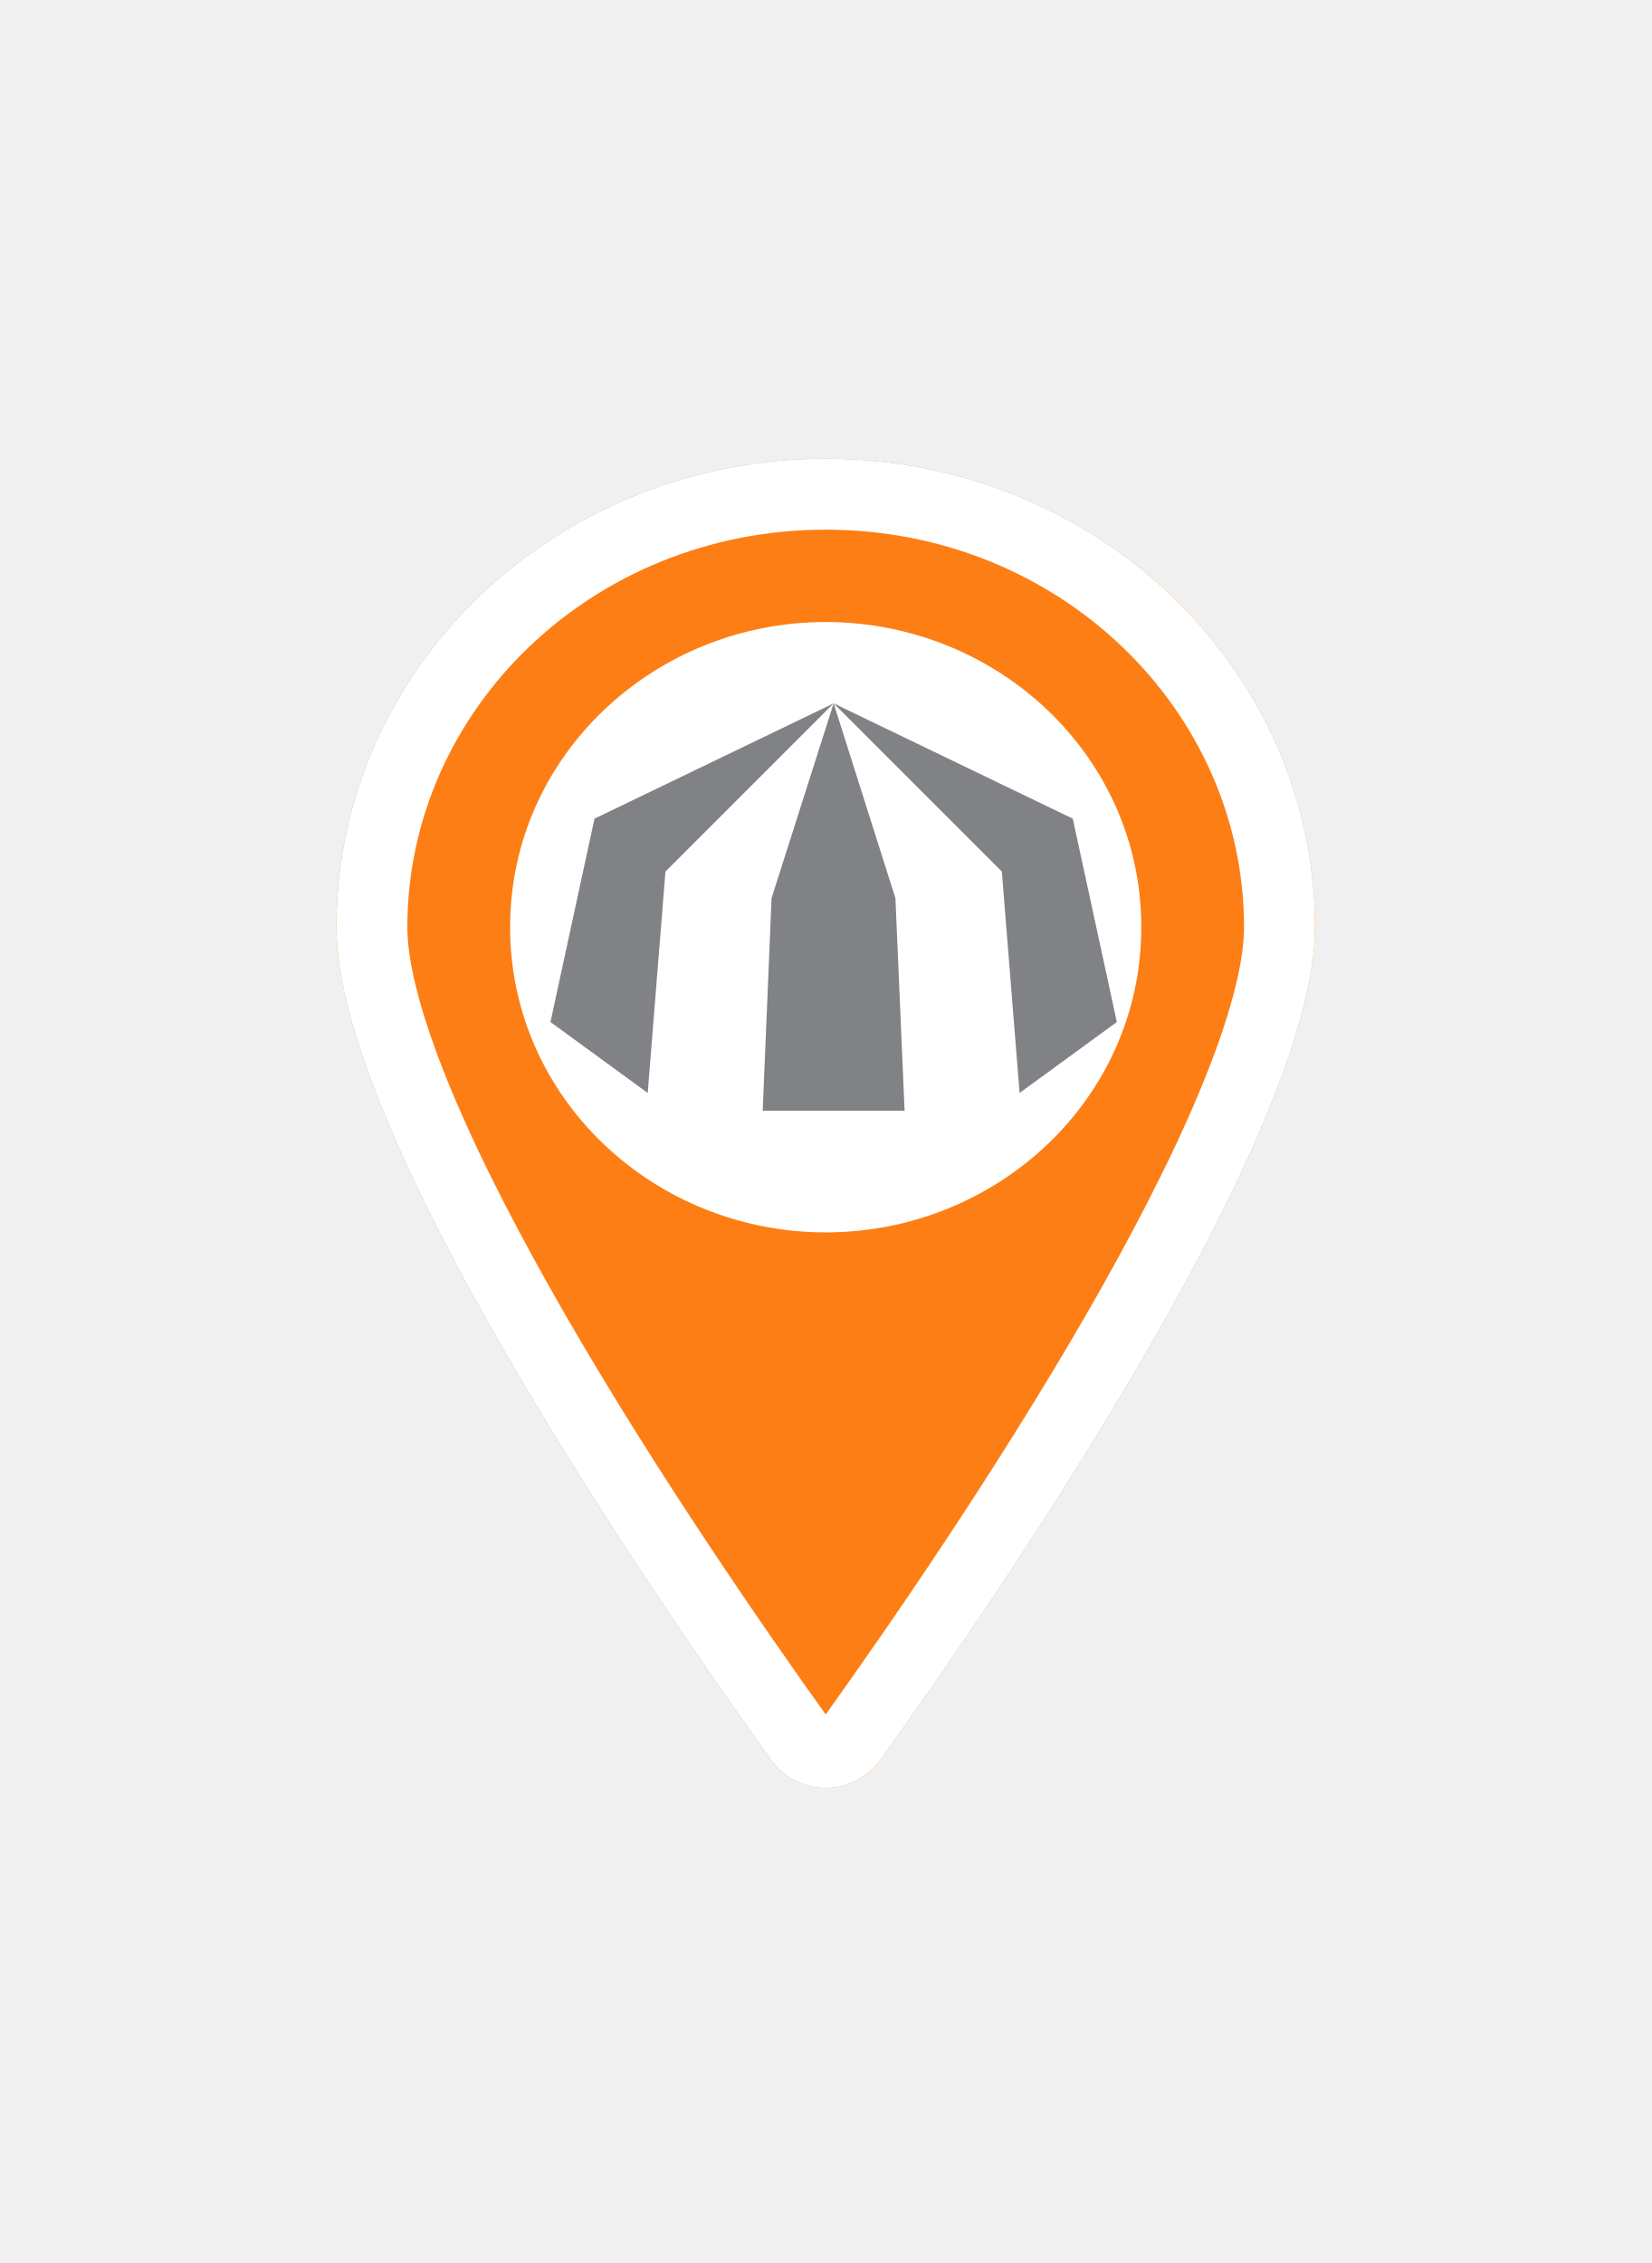
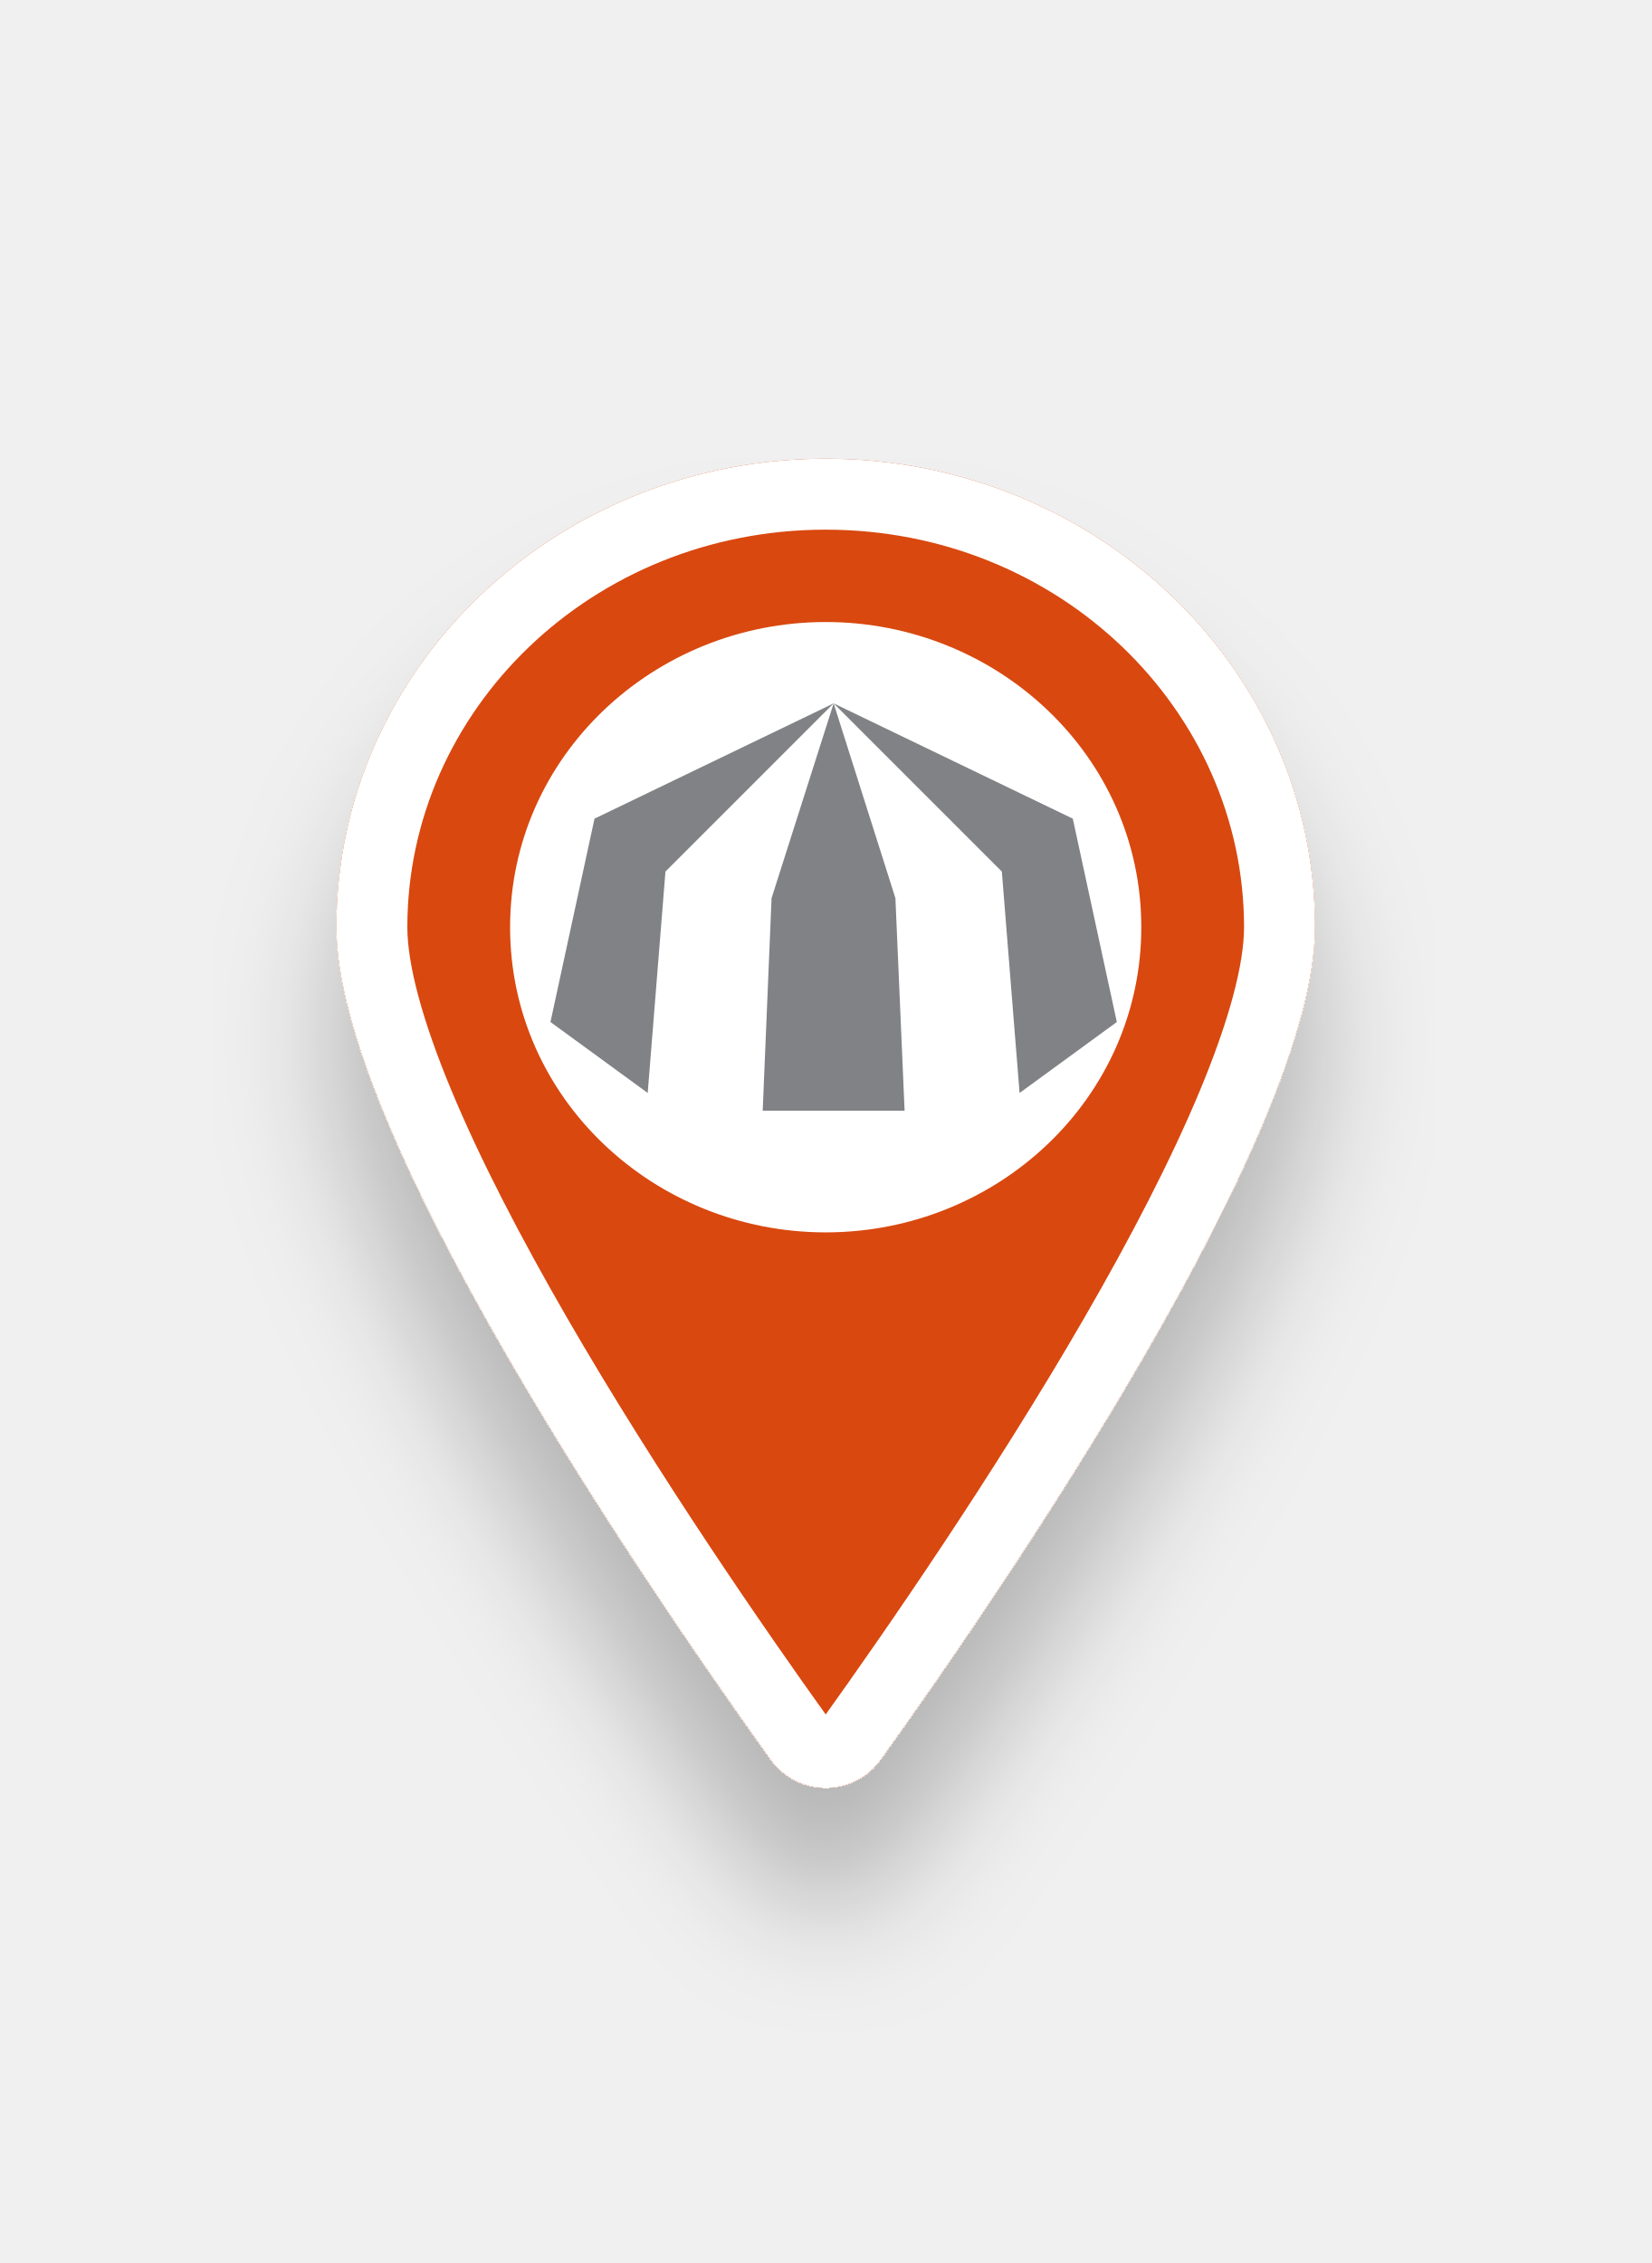
<svg xmlns="http://www.w3.org/2000/svg" width="54" height="74" viewBox="0 0 54 74" fill="none">
-   <mask id="path-1-inside-1_257_590" fill="white">
-     <path fill-rule="evenodd" clip-rule="evenodd" d="M28.808 57.524C32.995 51.678 43 37.009 43 30.319C43 21.859 35.837 15 27 15C18.163 15 11 21.859 11 30.319C11 37.009 21.005 51.678 25.192 57.524C26.089 58.777 27.911 58.777 28.808 57.524ZM27 37.979C31.418 37.979 35 34.549 35 30.319C35 26.089 31.418 22.66 27 22.66C22.582 22.66 19 26.089 19 30.319C19 34.549 22.582 37.979 27 37.979Z" />
-   </mask>
-   <path fill-rule="evenodd" clip-rule="evenodd" d="M28.808 57.524C32.995 51.678 43 37.009 43 30.319C43 21.859 35.837 15 27 15C18.163 15 11 21.859 11 30.319C11 37.009 21.005 51.678 25.192 57.524C26.089 58.777 27.911 58.777 28.808 57.524ZM27 37.979C31.418 37.979 35 34.549 35 30.319C35 26.089 31.418 22.66 27 22.66C22.582 22.66 19 26.089 19 30.319C19 34.549 22.582 37.979 27 37.979Z" fill="#FD7E14" />
-   <path d="M28.808 57.524L30.695 58.875L30.695 58.875L28.808 57.524ZM25.192 57.524L27.078 56.173L27.078 56.173L25.192 57.524ZM40.68 30.319C40.68 31.516 40.206 33.337 39.23 35.678C38.28 37.958 36.952 40.506 35.466 43.078C32.496 48.216 28.998 53.275 26.922 56.173L30.695 58.875C32.806 55.927 36.403 50.728 39.483 45.399C41.022 42.736 42.456 39.997 43.513 37.463C44.544 34.989 45.32 32.468 45.32 30.319H40.68ZM27 17.32C34.651 17.32 40.68 23.234 40.68 30.319H45.32C45.32 20.483 37.022 12.68 27 12.68V17.32ZM13.32 30.319C13.32 23.234 19.349 17.32 27 17.32V12.68C16.978 12.68 8.68 20.483 8.68 30.319H13.32ZM27.078 56.173C25.002 53.275 21.504 48.216 18.534 43.078C17.049 40.506 15.72 37.958 14.77 35.678C13.794 33.337 13.32 31.516 13.32 30.319H8.68C8.68 32.468 9.456 34.989 10.487 37.463C11.544 39.997 12.978 42.736 14.517 45.399C17.597 50.728 21.195 55.927 23.305 58.875L27.078 56.173ZM26.922 56.173C26.918 56.18 26.925 56.168 26.947 56.157C26.966 56.148 26.984 56.144 27 56.144C27.016 56.144 27.034 56.148 27.053 56.157C27.075 56.168 27.082 56.18 27.078 56.173L23.305 58.875C25.129 61.42 28.871 61.42 30.695 58.875L26.922 56.173ZM32.68 30.319C32.68 33.174 30.233 35.659 27 35.659V40.299C32.603 40.299 37.32 35.925 37.32 30.319H32.68ZM27 24.979C30.233 24.979 32.68 27.464 32.68 30.319H37.32C37.32 24.714 32.603 20.34 27 20.34V24.979ZM21.32 30.319C21.32 27.464 23.767 24.979 27 24.979V20.34C21.397 20.34 16.68 24.714 16.68 30.319H21.32ZM27 35.659C23.767 35.659 21.32 33.174 21.32 30.319H16.68C16.68 35.925 21.397 40.299 27 40.299V35.659Z" fill="white" mask="url(#path-1-inside-1_257_590)" />
-   <circle cx="26.5" cy="30.5" r="8.5" fill="white" />
+   <g filter="url(#filter0_d_262_580)">
+     <mask id="path-1-inside-1_262_580" fill="white">
+       <path fill-rule="evenodd" clip-rule="evenodd" d="M28.808 57.524C32.995 51.678 43 37.009 43 30.319C43 21.859 35.837 15 27 15C18.163 15 11 21.859 11 30.319C11 37.009 21.005 51.678 25.192 57.524C26.089 58.777 27.911 58.777 28.808 57.524ZM27 37.979C31.418 37.979 35 34.549 35 30.319C35 26.089 31.418 22.66 27 22.66C22.582 22.66 19 26.089 19 30.319C19 34.549 22.582 37.979 27 37.979Z" />
+     </mask>
+     <path fill-rule="evenodd" clip-rule="evenodd" d="M28.808 57.524C32.995 51.678 43 37.009 43 30.319C43 21.859 35.837 15 27 15C18.163 15 11 21.859 11 30.319C11 37.009 21.005 51.678 25.192 57.524C26.089 58.777 27.911 58.777 28.808 57.524ZM27 37.979C31.418 37.979 35 34.549 35 30.319C35 26.089 31.418 22.66 27 22.66C22.582 22.66 19 26.089 19 30.319C19 34.549 22.582 37.979 27 37.979Z" fill="#D9480F" />
+     <path d="M28.808 57.524L30.695 58.875L30.695 58.875L28.808 57.524ZM25.192 57.524L27.078 56.173L27.078 56.173L25.192 57.524ZM40.68 30.319C40.68 31.516 40.206 33.337 39.23 35.678C38.28 37.958 36.952 40.506 35.466 43.078C32.496 48.216 28.998 53.275 26.922 56.173L30.695 58.875C32.806 55.927 36.403 50.728 39.483 45.399C41.022 42.736 42.456 39.997 43.513 37.463C44.544 34.989 45.32 32.468 45.32 30.319H40.68ZM27 17.32C34.651 17.32 40.68 23.234 40.68 30.319H45.32C45.32 20.483 37.022 12.68 27 12.68V17.32ZM13.32 30.319C13.32 23.234 19.349 17.32 27 17.32V12.68C16.978 12.68 8.68 20.483 8.68 30.319H13.32ZM27.078 56.173C25.002 53.275 21.504 48.216 18.534 43.078C17.049 40.506 15.72 37.958 14.77 35.678C13.794 33.337 13.32 31.516 13.32 30.319H8.68C8.68 32.468 9.456 34.989 10.487 37.463C11.544 39.997 12.978 42.736 14.517 45.399C17.597 50.728 21.195 55.927 23.305 58.875L27.078 56.173ZM26.922 56.173C26.918 56.18 26.925 56.168 26.947 56.157C26.966 56.148 26.984 56.144 27 56.144C27.016 56.144 27.034 56.148 27.053 56.157C27.075 56.168 27.082 56.18 27.078 56.173L23.305 58.875C25.129 61.42 28.871 61.42 30.695 58.875L26.922 56.173ZM32.68 30.319C32.68 33.174 30.233 35.659 27 35.659V40.299C32.603 40.299 37.32 35.925 37.32 30.319H32.68ZM27 24.979C30.233 24.979 32.68 27.464 32.68 30.319H37.32C37.32 24.714 32.603 20.34 27 20.34V24.979ZM21.32 30.319C21.32 27.464 23.767 24.979 27 24.979V20.34C21.397 20.34 16.68 24.714 16.68 30.319H21.32ZM27 35.659C23.767 35.659 21.32 33.174 21.32 30.319H16.68C16.68 35.925 21.397 40.299 27 40.299V35.659Z" fill="white" mask="url(#path-1-inside-1_262_580)" />
+   </g>
+   <circle cx="27" cy="30" r="9" fill="white" />
  <path d="M25.23 29.37L24.94 36.32H29.58L29.28 29.37L27.26 23L25.23 29.37ZM21.18 35.74L18 33.42L19.44 26.77L27.26 23L21.76 28.5L21.18 35.74V35.74ZM33.34 35.74L36.52 33.42L35.08 26.77L27.26 23L32.76 28.5L33.34 35.74V35.74Z" fill="#808285" />
+   <defs>
+     <filter id="filter0_d_262_580" x="7" y="15" width="40" height="51.464" filterUnits="userSpaceOnUse" color-interpolation-filters="sRGB">
+       <feFlood flood-opacity="0" result="BackgroundImageFix" />
+       <feColorMatrix in="SourceAlpha" type="matrix" values="0 0 0 0 0 0 0 0 0 0 0 0 0 0 0 0 0 0 127 0" result="hardAlpha" />
+       <feOffset dy="4" />
+       <feGaussianBlur stdDeviation="2" />
+       <feComposite in2="hardAlpha" operator="out" />
+       <feColorMatrix type="matrix" values="0 0 0 0 0 0 0 0 0 0 0 0 0 0 0 0 0 0 0.25 0" />
+       <feBlend mode="normal" in2="BackgroundImageFix" result="effect1_dropShadow_262_580" />
+       <feBlend mode="normal" in="SourceGraphic" in2="effect1_dropShadow_262_580" result="shape" />
+     </filter>
+   </defs>
</svg>
